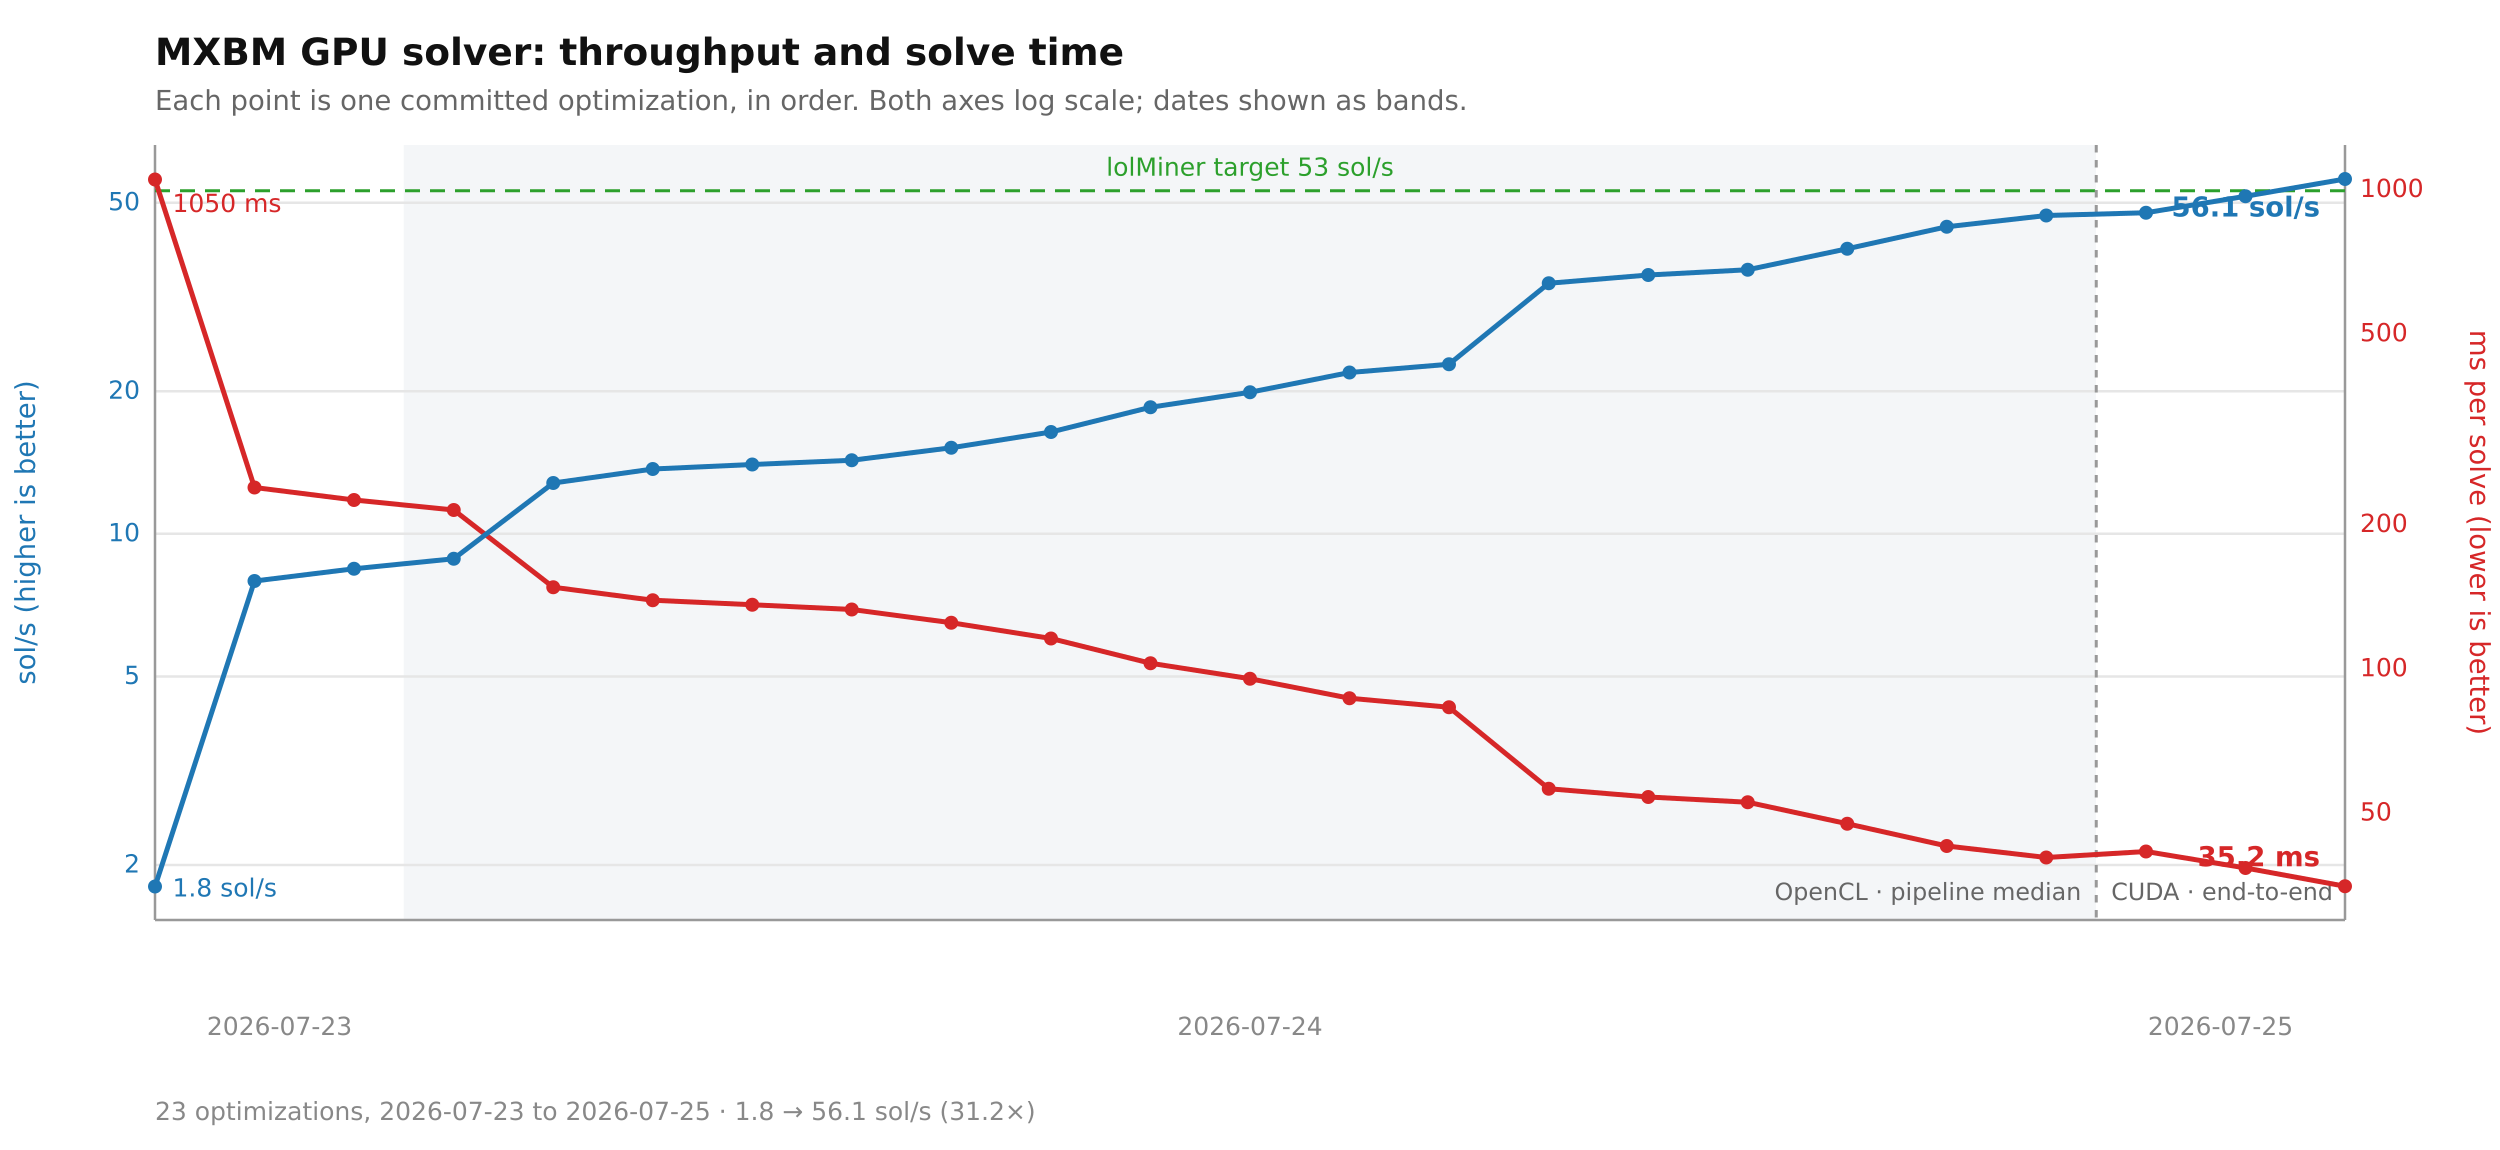
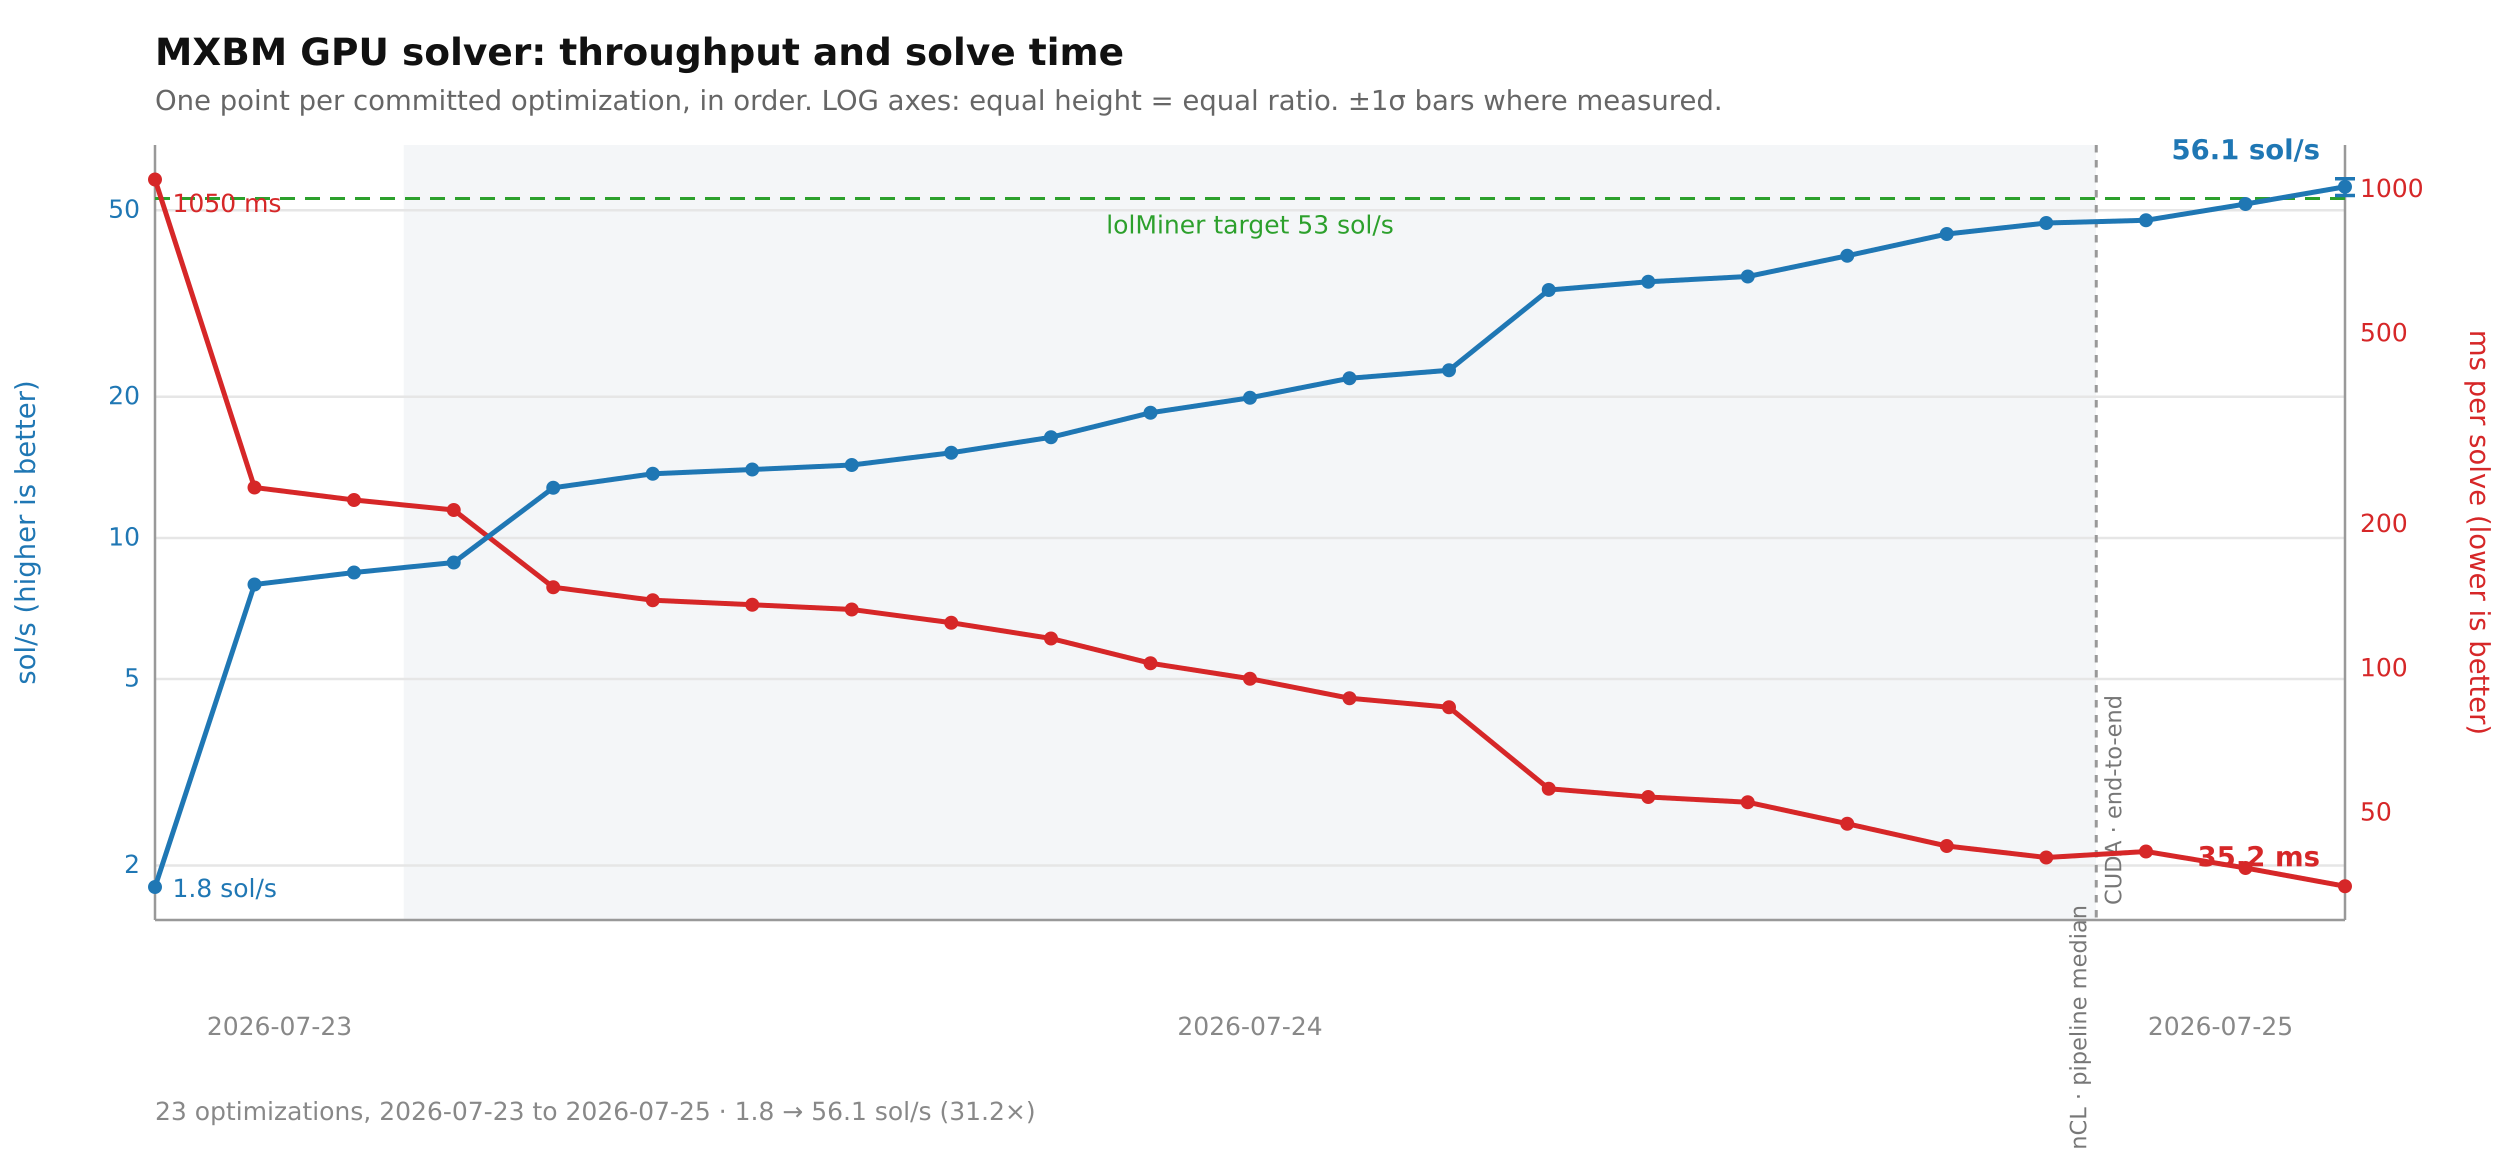
<svg xmlns="http://www.w3.org/2000/svg" width="1000" height="460" viewBox="0 0 1000 460" font-family="DejaVu Sans, Helvetica, Arial, sans-serif">
  <rect width="1000" height="460" fill="#ffffff" />
  <text x="62" y="26" font-size="15" font-weight="bold" fill="#111">MXBM GPU solver: throughput and solve time</text>
-   <text x="62" y="44" font-size="11" fill="#666">Each point is one committed optimization, in order. Both axes log scale; dates shown as bands.</text>
+   <text x="62" y="44" font-size="11" fill="#666">One point per committed optimization, in order. LOG axes: equal height = equal ratio. ±1σ bars where measured.</text>
  <text x="111.8" y="414" font-size="10" fill="#888" text-anchor="middle">2026-07-23</text>
  <rect x="161.5" y="58" width="676.9" height="310" fill="#f4f6f8" />
  <text x="500.0" y="414" font-size="10" fill="#888" text-anchor="middle">2026-07-24</text>
  <text x="888.2" y="414" font-size="10" fill="#888" text-anchor="middle">2026-07-25</text>
-   <line x1="62" y1="346.0" x2="938" y2="346.0" stroke="#e6e6e6" stroke-width="1" />
-   <text x="56" y="349.0" font-size="10" fill="#1f77b4" text-anchor="end">2</text>
-   <line x1="62" y1="270.6" x2="938" y2="270.6" stroke="#e6e6e6" stroke-width="1" />
-   <text x="56" y="273.6" font-size="10" fill="#1f77b4" text-anchor="end">5</text>
-   <line x1="62" y1="213.5" x2="938" y2="213.5" stroke="#e6e6e6" stroke-width="1" />
-   <text x="56" y="216.5" font-size="10" fill="#1f77b4" text-anchor="end">10</text>
-   <line x1="62" y1="156.5" x2="938" y2="156.5" stroke="#e6e6e6" stroke-width="1" />
-   <text x="56" y="159.5" font-size="10" fill="#1f77b4" text-anchor="end">20</text>
-   <line x1="62" y1="81.1" x2="938" y2="81.1" stroke="#e6e6e6" stroke-width="1" />
-   <text x="56" y="84.1" font-size="10" fill="#1f77b4" text-anchor="end">50</text>
+   <line x1="62" y1="346.2" x2="938" y2="346.2" stroke="#e6e6e6" stroke-width="1" />
+   <text x="56" y="349.2" font-size="10" fill="#1f77b4" text-anchor="end">2</text>
+   <line x1="62" y1="271.6" x2="938" y2="271.6" stroke="#e6e6e6" stroke-width="1" />
+   <text x="56" y="274.6" font-size="10" fill="#1f77b4" text-anchor="end">5</text>
+   <line x1="62" y1="215.2" x2="938" y2="215.2" stroke="#e6e6e6" stroke-width="1" />
+   <text x="56" y="218.2" font-size="10" fill="#1f77b4" text-anchor="end">10</text>
+   <line x1="62" y1="158.7" x2="938" y2="158.7" stroke="#e6e6e6" stroke-width="1" />
+   <text x="56" y="161.7" font-size="10" fill="#1f77b4" text-anchor="end">20</text>
+   <line x1="62" y1="84.1" x2="938" y2="84.1" stroke="#e6e6e6" stroke-width="1" />
+   <text x="56" y="87.1" font-size="10" fill="#1f77b4" text-anchor="end">50</text>
  <text x="944" y="328.2" font-size="10" fill="#d62728" text-anchor="start">50</text>
  <text x="944" y="270.5" font-size="10" fill="#d62728" text-anchor="start">100</text>
  <text x="944" y="212.8" font-size="10" fill="#d62728" text-anchor="start">200</text>
  <text x="944" y="136.5" font-size="10" fill="#d62728" text-anchor="start">500</text>
  <text x="944" y="78.8" font-size="10" fill="#d62728" text-anchor="start">1000</text>
  <line x1="62" y1="58" x2="62" y2="368" stroke="#999" />
  <line x1="938" y1="58" x2="938" y2="368" stroke="#999" />
  <line x1="62" y1="368" x2="938" y2="368" stroke="#999" />
  <text x="14" y="213" font-size="11" fill="#1f77b4" transform="rotate(-90 14 213)" text-anchor="middle">sol/s  (higher is better)</text>
  <text x="988" y="213" font-size="11" fill="#d62728" transform="rotate(90 988 213)" text-anchor="middle">ms per solve  (lower is better)</text>
-   <line x1="62" y1="76.3" x2="938" y2="76.3" stroke="#2ca02c" stroke-width="1.2" stroke-dasharray="6 4" />
-   <text x="500.0" y="70.3" font-size="10" fill="#2ca02c" text-anchor="middle">lolMiner target 53 sol/s</text>
+   <line x1="62" y1="79.4" x2="938" y2="79.4" stroke="#2ca02c" stroke-width="1.2" stroke-dasharray="6 4" />
+   <text x="500.0" y="93.4" font-size="10" fill="#2ca02c" text-anchor="middle">lolMiner target 53 sol/s</text>
  <line x1="838.5" y1="58" x2="838.5" y2="368" stroke="#999" stroke-width="1.2" stroke-dasharray="3 3" />
-   <text x="832.5" y="360" font-size="9.5" fill="#666" text-anchor="end">OpenCL · pipeline median</text>
-   <text x="844.5" y="360" font-size="9.5" fill="#666">CUDA · end-to-end</text>
+   <text x="834.5" y="362" font-size="9" fill="#777" text-anchor="end" transform="rotate(-90 834.5 362)">OpenCL · pipeline median</text>
+   <text x="848.5" y="362" font-size="9" fill="#777" text-anchor="start" transform="rotate(-90 848.5 362)">CUDA · end-to-end</text>
+   <line x1="938.0" y1="71.5" x2="938.0" y2="78.2" stroke="#1f77b4" stroke-width="1.4" />
+   <line x1="934.0" y1="71.5" x2="942.0" y2="71.5" stroke="#1f77b4" stroke-width="1.4" />
+   <line x1="934.0" y1="78.2" x2="942.0" y2="78.2" stroke="#1f77b4" stroke-width="1.4" />
  <polyline points="62.0,71.8 101.8,195.0 141.6,200.0 181.5,204.0 221.3,234.9 261.1,240.1 300.9,241.9 340.7,243.8 380.5,249.1 420.4,255.4 460.2,265.3 500.0,271.5 539.8,279.3 579.6,282.9 619.5,315.5 659.3,318.8 699.1,320.9 738.9,329.5 778.7,338.4 818.5,343.0 858.4,340.6 898.2,347.2 938.0,354.5" fill="none" stroke="#d62728" stroke-width="2" />
  <circle cx="62.0" cy="71.8" r="2.8" fill="#d62728" />
  <circle cx="101.8" cy="195.0" r="2.8" fill="#d62728" />
  <circle cx="141.6" cy="200.0" r="2.8" fill="#d62728" />
  <circle cx="181.5" cy="204.0" r="2.8" fill="#d62728" />
  <circle cx="221.3" cy="234.9" r="2.8" fill="#d62728" />
  <circle cx="261.1" cy="240.1" r="2.8" fill="#d62728" />
  <circle cx="300.9" cy="241.9" r="2.8" fill="#d62728" />
  <circle cx="340.7" cy="243.8" r="2.8" fill="#d62728" />
  <circle cx="380.5" cy="249.1" r="2.8" fill="#d62728" />
  <circle cx="420.4" cy="255.4" r="2.8" fill="#d62728" />
  <circle cx="460.2" cy="265.3" r="2.8" fill="#d62728" />
  <circle cx="500.0" cy="271.5" r="2.8" fill="#d62728" />
  <circle cx="539.8" cy="279.3" r="2.8" fill="#d62728" />
  <circle cx="579.6" cy="282.9" r="2.8" fill="#d62728" />
  <circle cx="619.5" cy="315.5" r="2.8" fill="#d62728" />
  <circle cx="659.3" cy="318.8" r="2.8" fill="#d62728" />
  <circle cx="699.1" cy="320.9" r="2.8" fill="#d62728" />
  <circle cx="738.9" cy="329.5" r="2.8" fill="#d62728" />
  <circle cx="778.7" cy="338.4" r="2.8" fill="#d62728" />
  <circle cx="818.5" cy="343.0" r="2.8" fill="#d62728" />
  <circle cx="858.4" cy="340.6" r="2.8" fill="#d62728" />
  <circle cx="898.2" cy="347.2" r="2.8" fill="#d62728" />
  <circle cx="938.0" cy="354.5" r="2.8" fill="#d62728" />
-   <polyline points="62.0,354.6 101.8,232.4 141.6,227.5 181.5,223.5 221.3,193.2 261.1,187.6 300.9,185.8 340.7,184.1 380.5,179.1 420.4,172.8 460.2,162.9 500.0,156.9 539.8,149.0 579.6,145.7 619.5,113.3 659.3,110.0 699.1,107.9 738.9,99.5 778.7,90.7 818.5,86.2 858.4,85.1 898.2,78.5 938.0,71.6" fill="none" stroke="#1f77b4" stroke-width="2" />
-   <circle cx="62.0" cy="354.6" r="2.8" fill="#1f77b4" />
-   <circle cx="101.8" cy="232.4" r="2.8" fill="#1f77b4" />
-   <circle cx="141.6" cy="227.5" r="2.8" fill="#1f77b4" />
-   <circle cx="181.5" cy="223.5" r="2.8" fill="#1f77b4" />
-   <circle cx="221.3" cy="193.2" r="2.8" fill="#1f77b4" />
-   <circle cx="261.1" cy="187.6" r="2.8" fill="#1f77b4" />
-   <circle cx="300.9" cy="185.8" r="2.8" fill="#1f77b4" />
-   <circle cx="340.7" cy="184.1" r="2.8" fill="#1f77b4" />
-   <circle cx="380.5" cy="179.1" r="2.8" fill="#1f77b4" />
-   <circle cx="420.4" cy="172.8" r="2.8" fill="#1f77b4" />
-   <circle cx="460.2" cy="162.9" r="2.8" fill="#1f77b4" />
-   <circle cx="500.0" cy="156.9" r="2.8" fill="#1f77b4" />
-   <circle cx="539.8" cy="149.0" r="2.8" fill="#1f77b4" />
-   <circle cx="579.6" cy="145.7" r="2.8" fill="#1f77b4" />
-   <circle cx="619.5" cy="113.3" r="2.8" fill="#1f77b4" />
-   <circle cx="659.3" cy="110.0" r="2.8" fill="#1f77b4" />
-   <circle cx="699.1" cy="107.9" r="2.8" fill="#1f77b4" />
-   <circle cx="738.9" cy="99.5" r="2.8" fill="#1f77b4" />
-   <circle cx="778.7" cy="90.7" r="2.8" fill="#1f77b4" />
-   <circle cx="818.5" cy="86.2" r="2.8" fill="#1f77b4" />
-   <circle cx="858.4" cy="85.1" r="2.8" fill="#1f77b4" />
-   <circle cx="898.2" cy="78.5" r="2.8" fill="#1f77b4" />
-   <circle cx="938.0" cy="71.6" r="2.8" fill="#1f77b4" />
-   <text x="928.0" y="86.6" font-size="11" font-weight="bold" fill="#1f77b4" text-anchor="end">56.1 sol/s</text>
+   <polyline points="62.0,354.8 101.8,233.8 141.6,229.0 181.5,225.0 221.3,195.1 261.1,189.5 300.9,187.8 340.7,186.0 380.5,181.1 420.4,174.9 460.2,165.1 500.0,159.1 539.8,151.3 579.6,148.1 619.5,116.0 659.3,112.7 699.1,110.6 738.9,102.3 778.7,93.6 818.5,89.2 858.4,88.1 898.2,81.6 938.0,74.7" fill="none" stroke="#1f77b4" stroke-width="2" />
+   <circle cx="62.0" cy="354.8" r="2.8" fill="#1f77b4" />
+   <circle cx="101.8" cy="233.8" r="2.8" fill="#1f77b4" />
+   <circle cx="141.6" cy="229.0" r="2.8" fill="#1f77b4" />
+   <circle cx="181.5" cy="225.0" r="2.8" fill="#1f77b4" />
+   <circle cx="221.3" cy="195.1" r="2.8" fill="#1f77b4" />
+   <circle cx="261.1" cy="189.5" r="2.8" fill="#1f77b4" />
+   <circle cx="300.9" cy="187.8" r="2.8" fill="#1f77b4" />
+   <circle cx="340.7" cy="186.0" r="2.8" fill="#1f77b4" />
+   <circle cx="380.5" cy="181.1" r="2.8" fill="#1f77b4" />
+   <circle cx="420.4" cy="174.9" r="2.8" fill="#1f77b4" />
+   <circle cx="460.2" cy="165.1" r="2.8" fill="#1f77b4" />
+   <circle cx="500.0" cy="159.1" r="2.8" fill="#1f77b4" />
+   <circle cx="539.8" cy="151.3" r="2.8" fill="#1f77b4" />
+   <circle cx="579.6" cy="148.1" r="2.8" fill="#1f77b4" />
+   <circle cx="619.5" cy="116.0" r="2.8" fill="#1f77b4" />
+   <circle cx="659.3" cy="112.7" r="2.8" fill="#1f77b4" />
+   <circle cx="699.1" cy="110.6" r="2.8" fill="#1f77b4" />
+   <circle cx="738.9" cy="102.3" r="2.8" fill="#1f77b4" />
+   <circle cx="778.7" cy="93.6" r="2.8" fill="#1f77b4" />
+   <circle cx="818.5" cy="89.2" r="2.8" fill="#1f77b4" />
+   <circle cx="858.4" cy="88.1" r="2.8" fill="#1f77b4" />
+   <circle cx="898.2" cy="81.6" r="2.8" fill="#1f77b4" />
+   <circle cx="938.0" cy="74.7" r="2.8" fill="#1f77b4" />
+   <text x="928.0" y="63.7" font-size="11" font-weight="bold" fill="#1f77b4" text-anchor="end">56.1 sol/s</text>
  <text x="928.0" y="346.5" font-size="11" font-weight="bold" fill="#d62728" text-anchor="end">35.2 ms</text>
-   <text x="69.0" y="358.6" font-size="10" fill="#1f77b4">1.8 sol/s</text>
+   <text x="69.0" y="358.8" font-size="10" fill="#1f77b4">1.8 sol/s</text>
  <text x="69.0" y="84.8" font-size="10" fill="#d62728">1050 ms</text>
  <text x="62" y="448" font-size="10" fill="#888">23 optimizations, 2026-07-23 to 2026-07-25  ·  1.8 → 56.1 sol/s (31.2×)</text>
</svg>
